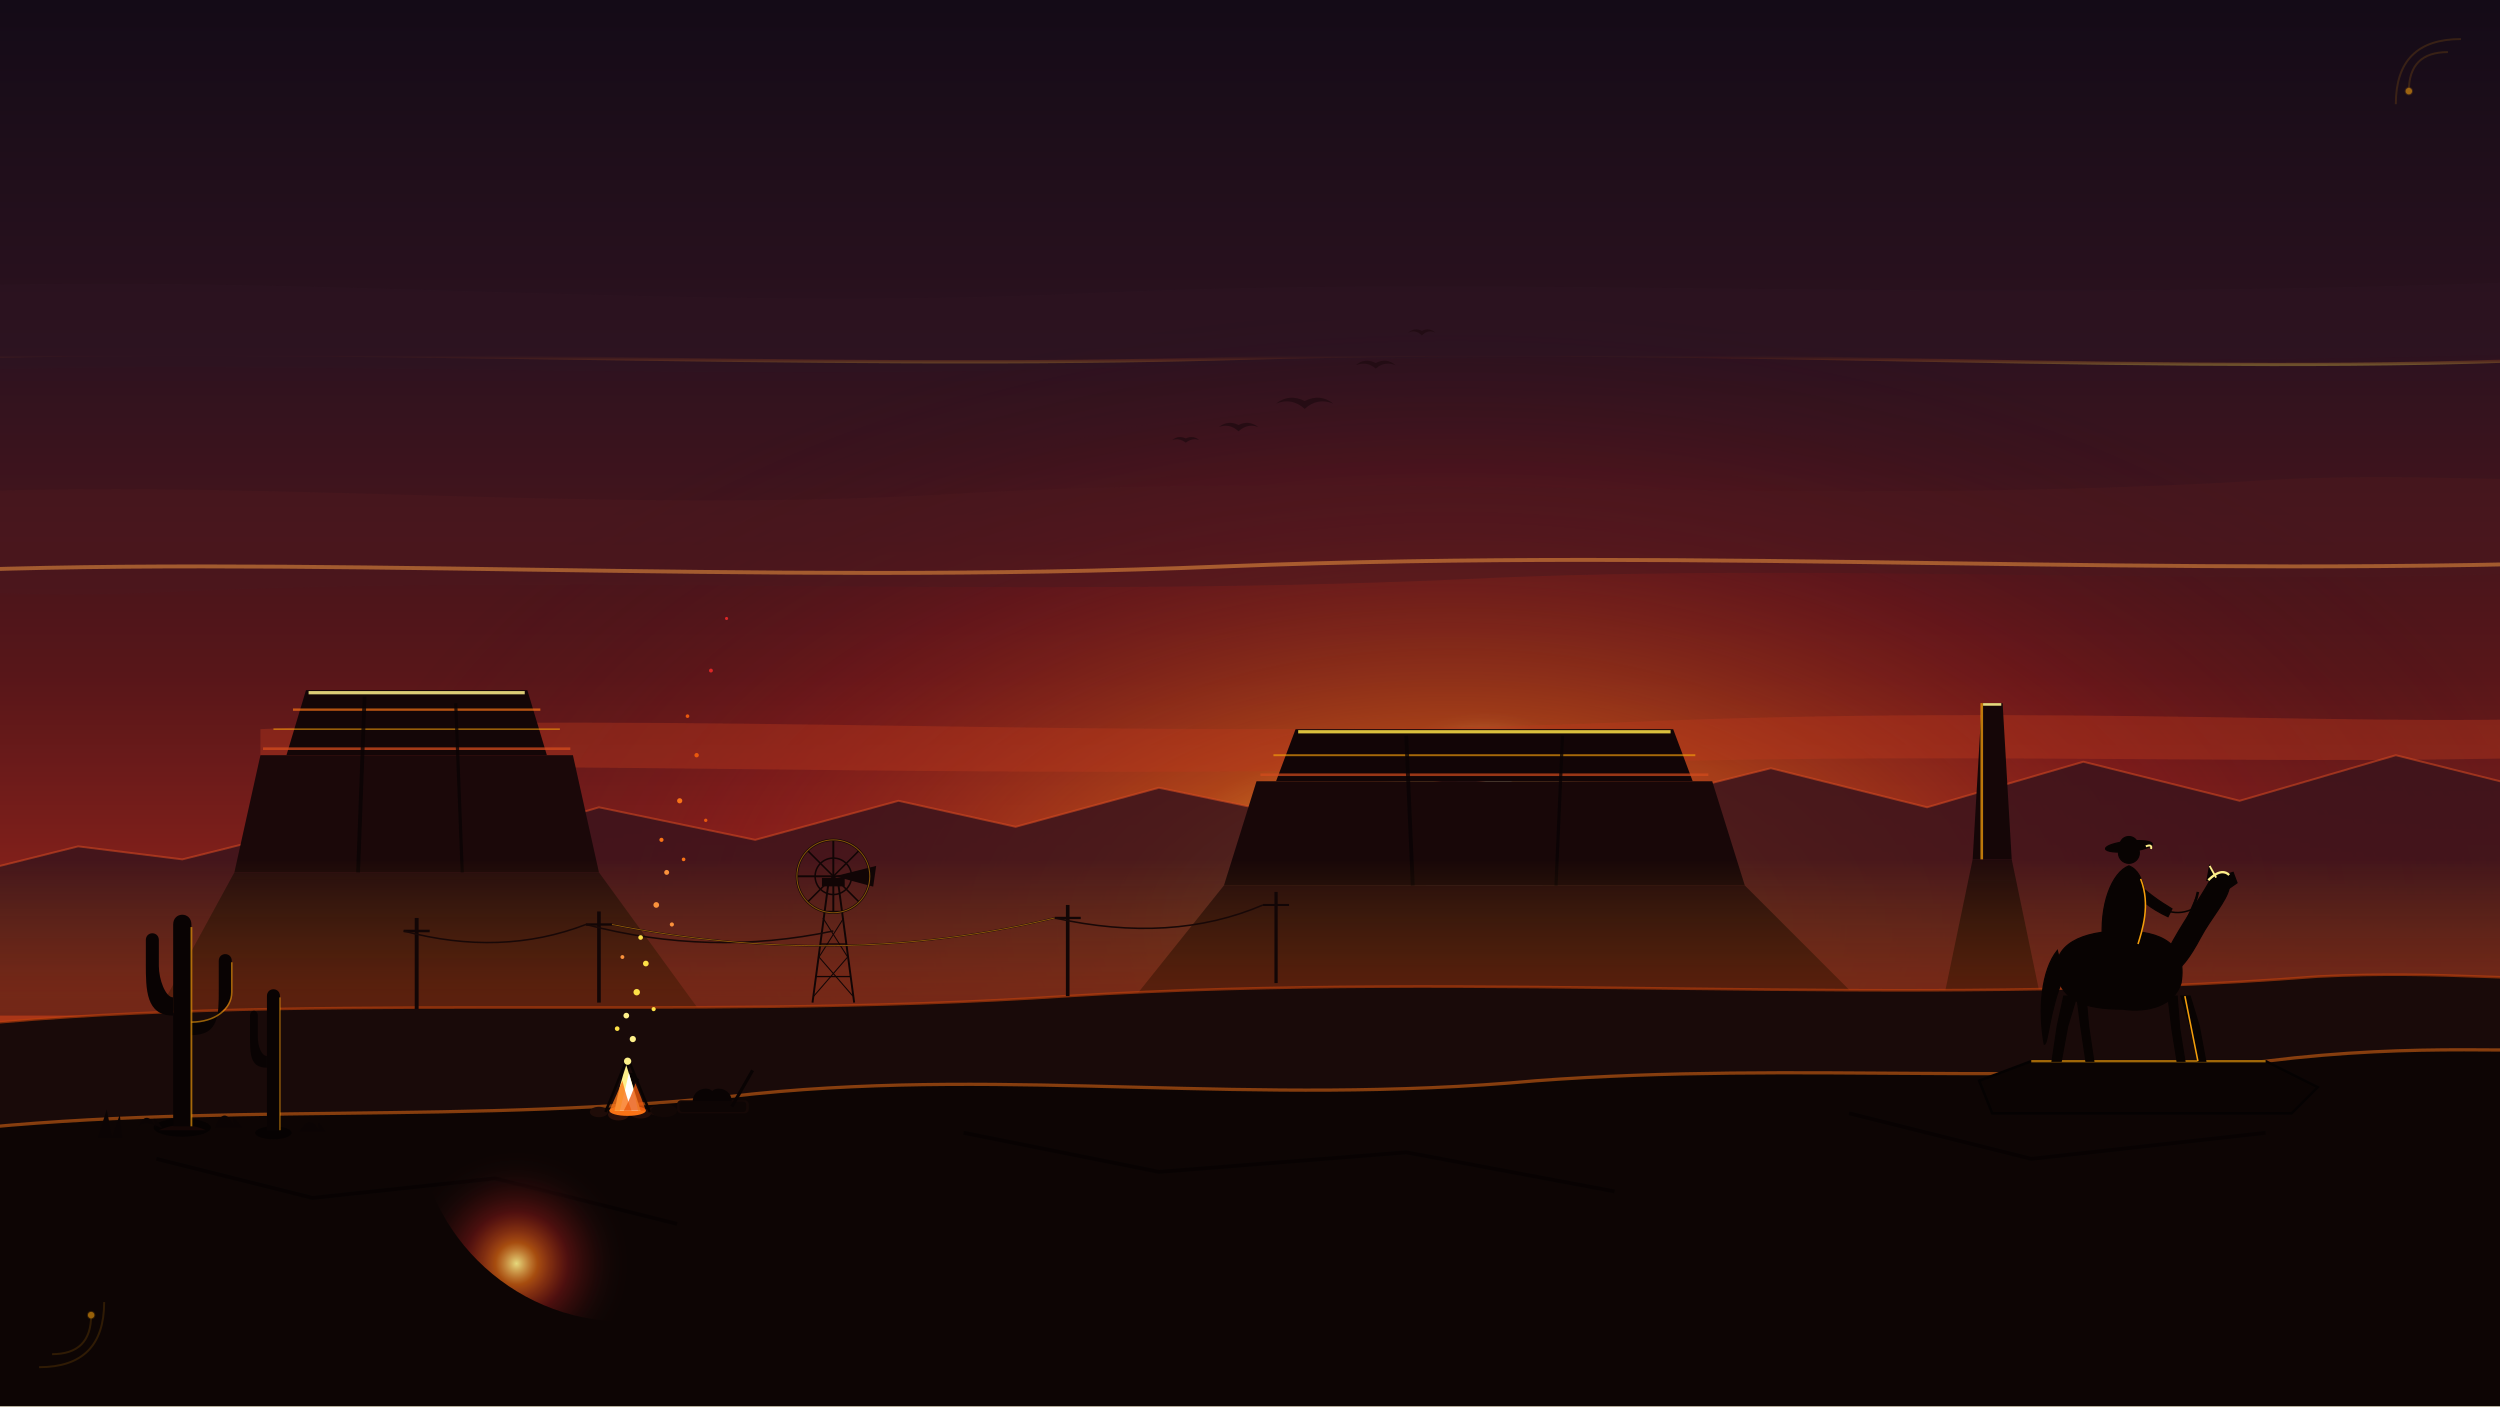
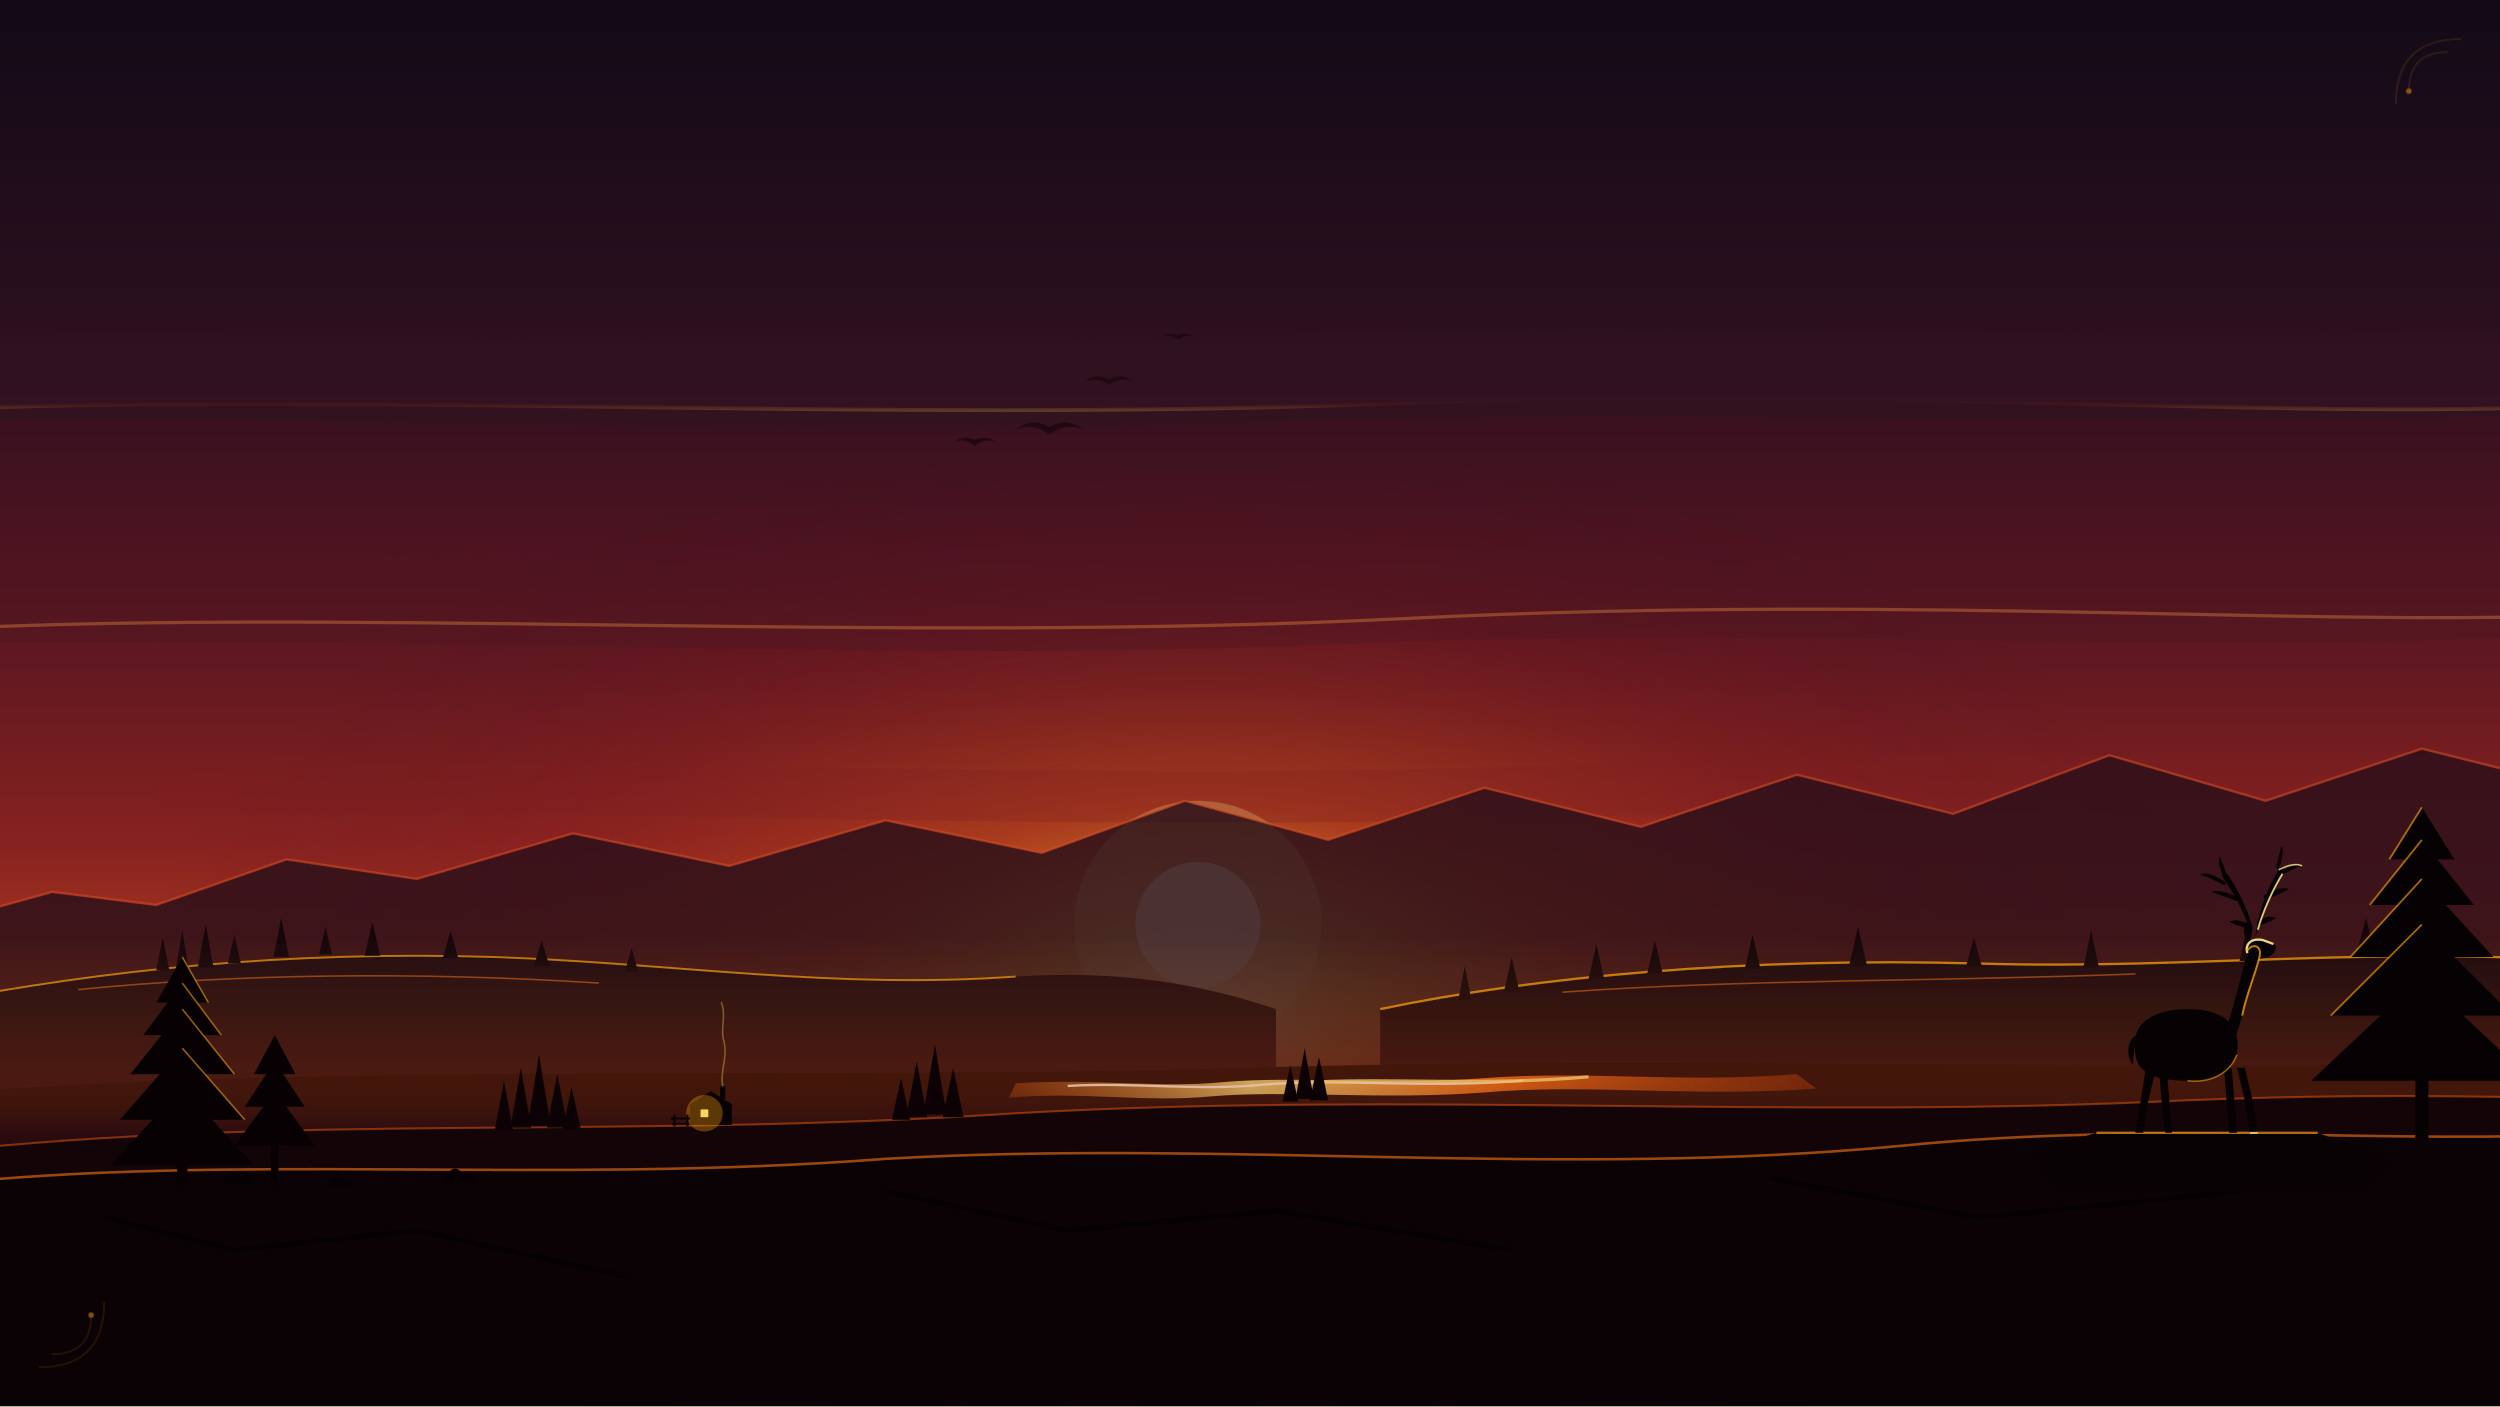
<svg xmlns="http://www.w3.org/2000/svg" viewBox="0 0 1920 1080" width="100%" height="100%" preserveAspectRatio="xMidYMid slice">
  <defs>
-     <linearGradient id="sunsetSky" x1="0%" y1="0%" x2="0%" y2="100%">
-       <stop offset="0%" stop-color="#140b17" />
-       <stop offset="25%" stop-color="#2d121f" />
-       <stop offset="48%" stop-color="#581619" />
-       <stop offset="68%" stop-color="#93241b" />
-       <stop offset="82%" stop-color="#d44b1c" />
-       <stop offset="92%" stop-color="#f59e0b" />
-       <stop offset="100%" stop-color="#fde68a" />
-     </linearGradient>
-     <radialGradient id="sunGlow" cx="58%" cy="66%" r="45%">
+     <linearGradient id="skyGrad" x1="0%" y1="0%" x2="0%" y2="100%">
+       <stop offset="0%" stop-color="#130a17" />
+       <stop offset="22%" stop-color="#2a0f1e" />
+       <stop offset="42%" stop-color="#541421" />
+       <stop offset="60%" stop-color="#872220" />
+       <stop offset="76%" stop-color="#c4461c" />
+       <stop offset="88%" stop-color="#f08819" />
+       <stop offset="96%" stop-color="#f5af24" />
+       <stop offset="100%" stop-color="#fde074" />
+     </linearGradient>
+     <radialGradient id="sunBloom" cx="48%" cy="72%" r="42%">
      <stop offset="0%" stop-color="#fff8db" stop-opacity="0.95" />
-       <stop offset="12%" stop-color="#fde047" stop-opacity="0.75" />
-       <stop offset="30%" stop-color="#f97316" stop-opacity="0.45" />
-       <stop offset="65%" stop-color="#b91c1c" stop-opacity="0.18" />
-       <stop offset="100%" stop-color="#140b17" stop-opacity="0" />
+       <stop offset="15%" stop-color="#fde047" stop-opacity="0.6" />
+       <stop offset="35%" stop-color="#f97316" stop-opacity="0.3" />
+       <stop offset="70%" stop-color="#991b1b" stop-opacity="0.1" />
+       <stop offset="100%" stop-color="#130a17" stop-opacity="0" />
    </radialGradient>
-     <linearGradient id="canyonHaze" x1="0%" y1="0%" x2="0%" y2="100%">
+     <linearGradient id="valleyMist" x1="0%" y1="0%" x2="0%" y2="100%">
      <stop offset="0%" stop-color="#f59e0b" stop-opacity="0" />
-       <stop offset="45%" stop-color="#ea580c" stop-opacity="0.25" />
-       <stop offset="85%" stop-color="#581619" stop-opacity="0.6" />
-       <stop offset="100%" stop-color="#120806" stop-opacity="0.95" />
-     </linearGradient>
-     <radialGradient id="fireGlow" cx="24%" cy="86%" r="28%">
-       <stop offset="0%" stop-color="#fef08a" stop-opacity="0.9" />
-       <stop offset="18%" stop-color="#f97316" stop-opacity="0.65" />
-       <stop offset="45%" stop-color="#dc2626" stop-opacity="0.3" />
-       <stop offset="75%" stop-color="#7f1d1d" stop-opacity="0.08" />
-       <stop offset="100%" stop-color="#000000" stop-opacity="0" />
-     </radialGradient>
-     <linearGradient id="rimLight" x1="0%" y1="0%" x2="0%" y2="100%">
-       <stop offset="0%" stop-color="#fed7aa" stop-opacity="0.75" />
-       <stop offset="40%" stop-color="#f97316" stop-opacity="0.35" />
-       <stop offset="100%" stop-color="#45110d" stop-opacity="0" />
-     </linearGradient>
-     <linearGradient id="cloudEdge" x1="0%" y1="100%" x2="0%" y2="0%">
-       <stop offset="0%" stop-color="#fde047" stop-opacity="0.5" />
-       <stop offset="50%" stop-color="#f97316" stop-opacity="0.25" />
-       <stop offset="100%" stop-color="#2d121f" stop-opacity="0" />
+       <stop offset="50%" stop-color="#ea580c" stop-opacity="0.18" />
+       <stop offset="85%" stop-color="#3b0f15" stop-opacity="0.5" />
+       <stop offset="100%" stop-color="#120608" stop-opacity="0.95" />
+     </linearGradient>
+     <linearGradient id="riverShimmer" x1="0%" y1="0%" x2="100%" y2="0%">
+       <stop offset="0%" stop-color="#f97316" stop-opacity="0.3" />
+       <stop offset="30%" stop-color="#fef08a" stop-opacity="0.85" />
+       <stop offset="60%" stop-color="#f97316" stop-opacity="0.9" />
+       <stop offset="100%" stop-color="#c2410c" stop-opacity="0.4" />
+     </linearGradient>
+     <linearGradient id="cloudGrad" x1="0%" y1="100%" x2="0%" y2="0%">
+       <stop offset="0%" stop-color="#fde047" stop-opacity="0.35" />
+       <stop offset="40%" stop-color="#ea580c" stop-opacity="0.18" />
+       <stop offset="100%" stop-color="#2a0f1e" stop-opacity="0" />
    </linearGradient>
  </defs>
-   <rect width="1920" height="1080" fill="url(#sunsetSky)" />
-   <rect width="1920" height="1080" fill="url(#sunGlow)" />
-   <circle cx="1140" cy="650" r="54" fill="#fffbeb" opacity="0.9" />
-   <circle cx="1140" cy="650" r="85" fill="#fef08a" opacity="0.4" filter="blur(8px)" />
-   <g id="eveningClouds">
-     <path d="M-50,220 C240,210 520,240 840,225 C1180,210 1480,235 1980,215 L1980,270 C1620,285 1240,265 920,280 C580,295 220,275 -50,285 Z" fill="#2d1522" opacity="0.45" />
-     <path d="M-50,275 C240,265 620,285 960,275 C1320,265 1680,290 1980,275" stroke="url(#cloudEdge)" stroke-width="2.5" fill="none" opacity="0.6" />
-     <path d="M-80,380 C180,365 440,395 720,380 C1040,360 1360,390 1720,370 C1860,360 1960,375 2040,365 L2040,435 C1760,455 1420,430 1120,445 C780,460 420,440 120,455 C-20,460 -50,450 -80,445 Z" fill="#4a181e" opacity="0.55" />
-     <path d="M-80,440 C220,425 580,450 940,435 C1320,420 1660,445 2040,430" stroke="#fba042" stroke-width="3" fill="none" opacity="0.5" />
-     <path d="M200,560 C520,545 860,570 1240,555 C1580,540 1840,560 2000,550 L2000,580 C1780,590 1480,575 1180,588 C820,600 480,585 200,590 Z" fill="#b9381c" opacity="0.4" />
-   </g>
-   <g fill="#1f0a10" opacity="0.75">
-     <path d="M980,310 Q990,302 1002,308 Q1014,302 1024,310 Q1012,305 1002,314 Q992,305 980,310 Z" />
-     <path d="M1035,285 Q1043,278 1053,283 Q1063,278 1071,285 Q1061,281 1053,288 Q1045,281 1035,285 Z" transform="scale(0.85) translate(190, 45)" />
-     <path d="M930,335 Q939,328 949,333 Q959,328 968,335 Q958,331 949,339 Q940,331 930,335 Z" transform="scale(0.8) translate(240, 75)" />
-     <path d="M1075,270 Q1082,264 1090,268 Q1098,264 1105,270 Q1097,266 1090,273 Q1083,266 1075,270 Z" transform="scale(0.7) translate(470, 95)" />
-     <path d="M895,360 Q902,354 911,358 Q920,354 927,360 Q919,357 911,363 Q903,357 895,360 Z" transform="scale(0.65) translate(490, 160)" />
-   </g>
-   <g id="distantMountains" opacity="0.85">
-     <path d="M-20,670 L60,650 L140,660 L240,635 L340,655 L460,620 L580,645 L690,615 L780,635 L890,605 L1010,630 L1120,595 L1220,625 L1360,590 L1480,620 L1600,585 L1720,615 L1840,580 L1940,605 L1940,780 L-20,780 Z" fill="#3a131b" />
-     <path d="M-20,670 L60,650 L140,660 L240,635 L340,655 L460,620 L580,645 L690,615 L780,635 L890,605 L1010,630 L1120,595 L1220,625 L1360,590 L1480,620 L1600,585 L1720,615 L1840,580 L1940,605" stroke="#dc4d22" stroke-width="1.5" fill="none" opacity="0.6" />
-   </g>
-   <g id="sandstoneButtes">
-     <g>
-       <polygon points="120,780 180,670 460,670 540,780" fill="#240c0d" />
-       <polygon points="180,670 200,580 440,580 460,670" fill="#1b0809" />
-       <polygon points="220,580 235,530 405,530 420,580" fill="#140607" />
-       <line x1="202" y1="575" x2="438" y2="575" stroke="#d44b1c" stroke-width="2" opacity="0.75" />
-       <line x1="210" y1="560" x2="430" y2="560" stroke="#f59e0b" stroke-width="1.2" opacity="0.6" />
-       <line x1="225" y1="545" x2="415" y2="545" stroke="#f97316" stroke-width="1.8" opacity="0.7" />
-       <line x1="237" y1="532" x2="403" y2="532" stroke="#fef08a" stroke-width="2.5" opacity="0.85" />
-       <line x1="280" y1="535" x2="275" y2="670" stroke="#0a0304" stroke-width="3" opacity="0.8" />
-       <line x1="350" y1="540" x2="355" y2="670" stroke="#0a0304" stroke-width="2.5" opacity="0.8" />
-     </g>
-     <g>
-       <polygon points="860,780 940,680 1340,680 1440,780" fill="#220b0c" />
-       <polygon points="940,680 965,600 1315,600 1340,680" fill="#180708" />
-       <polygon points="980,600 995,560 1285,560 1300,600" fill="#120506" />
-       <line x1="968" y1="595" x2="1312" y2="595" stroke="#d44b1c" stroke-width="2" opacity="0.7" />
-       <line x1="978" y1="580" x2="1302" y2="580" stroke="#f59e0b" stroke-width="1.5" opacity="0.65" />
-       <line x1="997" y1="562" x2="1283" y2="562" stroke="#fde047" stroke-width="2.5" opacity="0.85" />
-       <line x1="1080" y1="565" x2="1085" y2="680" stroke="#090304" stroke-width="3" opacity="0.8" />
-       <line x1="1200" y1="565" x2="1195" y2="680" stroke="#090304" stroke-width="2.5" opacity="0.8" />
-     </g>
-     <g>
-       <polygon points="1490,780 1515,660 1545,660 1570,780" fill="#200a0b" />
-       <polygon points="1515,660 1522,540 1538,540 1545,660" fill="#150607" />
-       <line x1="1522" y1="540" x2="1522" y2="660" stroke="#f59e0b" stroke-width="2" opacity="0.75" />
-       <line x1="1523" y1="541" x2="1537" y2="541" stroke="#fef08a" stroke-width="2" opacity="0.9" />
-     </g>
-   </g>
-   <rect x="0" y="660" width="1920" height="200" fill="url(#canyonHaze)" pointer-events="none" />
-   <g id="rollingFoothills">
-     <path d="M-50,790 C220,760 520,785 820,765 C1140,745 1460,775 1780,750 C1880,745 1940,755 2000,750 L2000,920 L-50,920 Z" fill="#190a09" />
-     <path d="M-50,790 C220,760 520,785 820,765 C1140,745 1460,775 1780,750 C1880,745 1940,755 2000,750" stroke="#c2410c" stroke-width="2" fill="none" opacity="0.6" />
-     <g id="windmillStructure" transform="translate(640, 770)" stroke="#110505" stroke-width="1.5" fill="#110505">
-       <line x1="-16" y1="0" x2="-4" y2="-90" />
-       <line x1="16" y1="0" x2="4" y2="-90" />
-       <line x1="-13" y1="-20" x2="13" y2="-20" stroke-width="1" />
-       <line x1="-10" y1="-45" x2="10" y2="-45" stroke-width="1" />
-       <line x1="-7" y1="-70" x2="7" y2="-70" stroke-width="1" />
-       <line x1="-15" y1="-5" x2="11" y2="-35" stroke-width="0.8" />
-       <line x1="15" y1="-5" x2="-11" y2="-35" stroke-width="0.8" />
-       <line x1="-11" y1="-35" x2="8" y2="-65" stroke-width="0.8" />
-       <line x1="11" y1="-35" x2="-8" y2="-65" stroke-width="0.8" />
-       <rect x="-8" y="-95" width="16" height="5" fill="#110505" />
-       <circle cx="0" cy="-97" r="28" fill="none" stroke="#110505" stroke-width="1.8" />
-       <circle cx="0" cy="-97" r="14" fill="none" stroke="#110505" stroke-width="1.2" />
-       <line x1="-28" y1="-97" x2="28" y2="-97" stroke-width="1.5" />
-       <line x1="0" y1="-125" x2="0" y2="-69" stroke-width="1.5" />
-       <line x1="-20" y1="-117" x2="20" y2="-77" stroke-width="1.2" />
-       <line x1="-20" y1="-77" x2="20" y2="-117" stroke-width="1.2" />
-       <polygon points="4,-97 32,-104 30,-90" fill="#110505" />
-       <circle cx="0" cy="-97" r="28" fill="none" stroke="#f59e0b" stroke-width="0.8" opacity="0.5" />
-     </g>
-     <g id="telegraphLine" stroke="#120606">
-       <line x1="320" y1="775" x2="320" y2="705" stroke-width="3" />
-       <line x1="310" y1="715" x2="330" y2="715" stroke-width="2" />
-       <line x1="460" y1="770" x2="460" y2="700" stroke-width="2.8" />
-       <line x1="450" y1="710" x2="470" y2="710" stroke-width="1.8" />
-       <line x1="820" y1="765" x2="820" y2="695" stroke-width="2.8" />
-       <line x1="810" y1="705" x2="830" y2="705" stroke-width="1.8" />
-       <line x1="980" y1="755" x2="980" y2="685" stroke-width="2.5" />
-       <line x1="970" y1="695" x2="990" y2="695" stroke-width="1.6" />
-       <path d="M310,715 Q385,735 450,710 Q545,735 640,715" fill="none" stroke="#180807" stroke-width="1.2" />
-       <path d="M470,710 Q645,745 810,705 Q900,725 970,695" fill="none" stroke="#180807" stroke-width="1.2" />
-       <path d="M470,710 Q645,745 810,705" fill="none" stroke="#f59e0b" stroke-width="0.6" opacity="0.6" />
-     </g>
-   </g>
-   <g id="foregroundCanyonBluff">
-     <path d="M-50,870 C160,845 360,865 580,840 C780,820 960,850 1180,830 C1380,815 1580,835 1740,815 C1860,800 1940,810 2000,805 L2000,1080 L-50,1080 Z" fill="#0d0504" />
-     <path d="M-50,870 C160,845 360,865 580,840 C780,820 960,850 1180,830 C1380,815 1580,835 1740,815 C1860,800 1940,810 2000,805" stroke="#f97316" stroke-width="2.5" fill="none" opacity="0.5" />
-     <g stroke="#050202" stroke-width="3" fill="none" opacity="0.7">
-       <path d="M120,890 L240,920 L380,905 L520,940" />
-       <path d="M740,870 L890,900 L1080,885 L1240,915" />
-       <path d="M1420,855 L1560,890 L1740,870" />
-     </g>
-     <g id="saguaroLeftMain" fill="#090303">
-       <ellipse cx="140" cy="866" rx="22" ry="7" fill="#060202" />
-       <path d="M122,868 Q140,860 158,868 Z" fill="#140605" />
-       <path d="M133,865 L133,710 C133,700 147,700 147,710 L147,865 Z" />
-       <path d="M133,780 C112,780 112,760 112,740 L112,722 C112,715 122,715 122,722 L122,742 C122,752 127,766 133,766 Z" />
-       <path d="M147,795 C168,795 168,780 168,760 L168,738 C168,731 178,731 178,738 L178,762 C178,775 162,785 147,785 Z" />
-       <path d="M147,712 L147,865" stroke="#f59e0b" stroke-width="1.4" opacity="0.65" />
-       <path d="M178,739 L178,762 C178,775 165,785 147,785" stroke="#f59e0b" stroke-width="1.2" opacity="0.6" fill="none" />
-     </g>
-     <g id="saguaroLeftSecondary" fill="#090303">
-       <ellipse cx="210" cy="870" rx="14" ry="5" fill="#060202" />
-       <path d="M205,868 L205,765 C205,758 215,758 215,765 L215,868 Z" />
-       <path d="M205,820 C192,820 192,810 192,795 L192,780 C192,775 198,775 198,780 L198,796 C198,804 201,811 205,811 Z" />
-       <path d="M215,766 L215,868" stroke="#f59e0b" stroke-width="1" opacity="0.6" />
-     </g>
-     <g fill="#0b0404">
-       <path d="M105,868 Q112,850 120,866 Q115,852 125,867 Q108,858 105,868 Z" />
-       <path d="M165,866 Q172,848 180,865 Q176,852 186,866 Z" />
-       <path d="M230,869 Q238,855 245,868 Q242,856 250,869 Z" />
-       <path d="M75,874 L82,852 L86,873 L92,856 L94,874 Z" />
-     </g>
-   </g>
-   <g id="frontierCampsite">
-     <circle cx="480" cy="855" r="160" fill="url(#fireGlow)" />
-     <g id="fireHearth">
-       <ellipse cx="460" cy="854" rx="7" ry="4" fill="#1f0c08" />
-       <ellipse cx="475" cy="856" rx="8" ry="4.5" fill="#2d1009" />
-       <ellipse cx="492" cy="855" rx="8" ry="4" fill="#230d08" />
-       <ellipse cx="504" cy="853" rx="6" ry="3.5" fill="#1c0a07" />
-       <ellipse cx="482" cy="851" rx="9" ry="4" fill="#140604" />
-       <g stroke="#090302" stroke-width="2" fill="none">
-         <line x1="465" y1="854" x2="482" y2="812" />
-         <line x1="499" y1="854" x2="482" y2="812" />
-         <line x1="482" y1="812" x2="482" y2="824" />
+   <rect width="1920" height="1080" fill="url(#skyGrad)" />
+   <rect width="1920" height="1080" fill="url(#sunBloom)" />
+   <circle cx="920" cy="710" r="48" fill="#fffbeb" opacity="0.95" />
+   <circle cx="920" cy="710" r="95" fill="#fef08a" opacity="0.35" />
+   <g id="sunsetClouds" opacity="0.55">
+     <path d="M-60,260 C240,245 560,280 920,260 C1300,240 1640,270 2000,250 L2000,315 C1680,335 1320,310 960,325 C580,340 220,315 -60,325 Z" fill="#2d1220" />
+     <path d="M-60,315 C260,300 680,325 1060,310 C1460,295 1780,325 2000,310" stroke="url(#cloudGrad)" stroke-width="3" fill="none" />
+     <path d="M-80,430 C180,410 480,445 840,425 C1220,405 1580,435 2020,415 L2020,485 C1720,505 1360,480 1020,495 C660,510 280,485 -80,495 Z" fill="#4a151e" opacity="0.7" />
+     <path d="M-80,485 C240,465 680,495 1080,475 C1480,455 1820,485 2020,470" stroke="#fba042" stroke-width="2.5" fill="none" opacity="0.6" />
+     <path d="M120,595 C460,575 840,605 1260,585 C1620,570 1880,595 2040,580 L2040,620 C1820,635 1520,615 1200,628 C820,640 440,620 120,625 Z" fill="#7c1d22" opacity="0.5" />
+   </g>
+   <g fill="#1a080f" opacity="0.8">
+     <path d="M780,330 Q792,320 806,328 Q820,320 832,330 Q818,324 806,334 Q794,324 780,330 Z" />
+     <path d="M840,305 Q850,296 862,303 Q874,296 884,305 Q872,300 862,308 Q852,300 840,305 Z" transform="scale(0.85) translate(140, 40)" />
+     <path d="M730,355 Q739,348 750,353 Q761,348 770,355 Q760,351 750,359 Q740,351 730,355 Z" transform="scale(0.78) translate(210, 80)" />
+     <path d="M885,285 Q894,278 903,283 Q912,278 920,285 Q911,281 903,288 Q895,281 885,285 Z" transform="scale(0.7) translate(390, 85)" />
+   </g>
+   <g id="distantGrizzlies" opacity="0.85">
+     <path d="M-50,710 L40,685 L120,695 L220,660 L320,675 L440,640 L560,665 L680,630 L800,655 L910,615 L1020,645 L1140,605 L1260,635 L1380,595 L1500,625 L1620,580 L1740,615 L1860,575 L1980,605 L1980,820 L-50,820 Z" fill="#2d0f19" />
+     <path d="M-50,710 L40,685 L120,695 L220,660 L320,675 L440,640 L560,665 L680,630 L800,655 L910,615 L1020,645 L1140,605 L1260,635 L1380,595 L1500,625 L1620,580 L1740,615 L1860,575 L1980,605" stroke="#dc4d22" stroke-width="1.8" fill="none" opacity="0.65" />
+   </g>
+   <g id="midRangeRidges">
+     <path d="M-50,770 C80,745 220,730 380,735 C520,740 640,760 780,750 C860,745 920,755 980,775 L980,890 L-50,890 Z" fill="#220b12" />
+     <path d="M-50,770 C80,745 220,730 380,735 C520,740 640,760 780,750" stroke="#f59e0b" stroke-width="1.5" fill="none" opacity="0.7" />
+     <path d="M60,760 C180,748 320,746 460,755" stroke="#f97316" stroke-width="1.2" fill="none" opacity="0.5" />
+     <path d="M1060,775 C1180,750 1340,735 1520,740 C1680,745 1840,725 2000,740 L2000,890 L1060,890 Z" fill="#1e0910" />
+     <path d="M1060,775 C1180,750 1340,735 1520,740 C1680,745 1840,725 2000,740" stroke="#f59e0b" stroke-width="1.8" fill="none" opacity="0.75" />
+     <path d="M1200,762 C1340,752 1480,754 1640,748" stroke="#f97316" stroke-width="1.2" fill="none" opacity="0.5" />
+     <g fill="#16060c">
+       <polygon points="120,745 125,720 130,745" />
+       <polygon points="135,744 140,715 145,744" />
+       <polygon points="152,743 158,710 164,743" />
+       <polygon points="175,740 180,718 185,740" />
+       <polygon points="210,735 216,705 222,735" />
+       <polygon points="245,733 250,712 255,733" />
+       <polygon points="280,734 286,708 292,734" />
+       <polygon points="340,736 346,715 352,736" />
+       <polygon points="410,742 416,722 422,742" />
+       <polygon points="480,746 485,728 490,746" />
+       <polygon points="1120,768 1125,742 1130,768" />
+       <polygon points="1155,762 1161,735 1167,762" />
+       <polygon points="1220,752 1226,725 1232,752" />
+       <polygon points="1265,748 1271,722 1277,748" />
+       <polygon points="1340,744 1346,718 1352,744" />
+       <polygon points="1420,742 1427,712 1434,742" />
+       <polygon points="1510,742 1516,720 1522,742" />
+       <polygon points="1600,743 1606,715 1612,743" />
+       <polygon points="1720,738 1726,710 1732,738" />
+       <polygon points="1810,732 1817,705 1824,732" />
+     </g>
+   </g>
+   <g id="canyonValleyAndRiver">
+     <path d="M-50,840 C280,815 620,830 960,820 C1300,810 1640,825 2000,815 L2000,940 L-50,940 Z" fill="#170609" />
+     <path d="M780,832 C840,828 890,836 940,831 C1000,826 1060,834 1140,828 C1220,822 1290,832 1380,825 L1395,836 C1300,843 1220,832 1140,839 C1060,845 990,837 930,842 C880,847 830,838 775,843 Z" fill="url(#riverShimmer)" />
+     <path d="M820,834 C870,831 920,838 970,833 C1030,828 1090,836 1170,830" stroke="#fffbeb" stroke-width="1.8" fill="none" opacity="0.9" />
+     <path d="M1010,831 C1070,828 1140,834 1220,827" stroke="#fef08a" stroke-width="2.5" fill="none" opacity="0.8" />
+   </g>
+   <rect x="0" y="720" width="1920" height="180" fill="url(#valleyMist)" pointer-events="none" />
+   <g id="rollingPineRidge">
+     <path d="M-50,885 C220,855 480,875 780,855 C1080,838 1380,860 1680,845 C1860,838 1940,845 2000,842 L2000,980 L-50,980 Z" fill="#120407" />
+     <path d="M-50,885 C220,855 480,875 780,855 C1080,838 1380,860 1680,845 C1860,838 1940,845 2000,842" stroke="#ea580c" stroke-width="1.6" fill="none" opacity="0.5" />
+     <g fill="#0c0205">
+       <polygon points="380,868 387,830 394,868" />
+       <polygon points="392,866 400,820 408,866" />
+       <polygon points="405,865 414,810 423,865" />
+       <polygon points="420,866 428,825 436,866" />
+       <polygon points="432,867 439,835 446,867" />
+       <polygon points="685,860 692,828 699,860" />
+       <polygon points="696,858 704,815 712,858" />
+       <polygon points="709,856 718,802 727,856" />
+       <polygon points="724,858 732,820 740,858" />
+       <polygon points="985,846 991,818 997,846" />
+       <polygon points="995,844 1002,805 1009,844" />
+       <polygon points="1006,845 1013,812 1020,845" />
+     </g>
+     <g id="distantCabin">
+       <polygon points="530,864 530,848 546,838 562,848 562,864" fill="#090204" />
+       <rect x="553" y="834" width="4" height="10" fill="#090204" />
+       <path d="M555,834 C553,822 559,812 556,800 C553,790 558,780 554,770" stroke="#fde047" stroke-width="1.2" stroke-linecap="round" fill="none" opacity="0.35" />
+       <rect x="538" y="852" width="6" height="6" rx="0.5" fill="#fef08a" />
+       <circle cx="541" cy="855" r="14" fill="#f59e0b" opacity="0.35" />
+       <g stroke="#090204" stroke-width="1.5">
+         <line x1="518" y1="865" x2="518" y2="856" />
+         <line x1="528" y1="865" x2="528" y2="856" />
+         <line x1="515" y1="859" x2="530" y2="859" />
+         <line x1="516" y1="863" x2="529" y2="863" />
      </g>
-       <rect x="477" y="824" width="10" height="11" rx="1.5" fill="#090302" />
-       <path d="M487,826 L491,829 L487,832 Z" fill="#090302" />
-       <ellipse cx="482" cy="853" rx="14" ry="4" fill="#f97316" />
-       <path d="M472,853 Q476,832 481,818 Q486,834 492,853 Z" fill="#fef08a" />
-       <path d="M476,853 Q480,838 483,824 Q487,838 490,853 Z" fill="#ffffff" />
-       <path d="M468,853 Q474,840 478,830 Q481,842 485,853 Z" fill="#f97316" opacity="0.8" />
-       <path d="M479,853 Q485,842 488,832 Q493,844 496,853 Z" fill="#ea580c" opacity="0.8" />
-     </g>
-     <g id="campGear" fill="#090303">
-       <rect x="520" y="845" width="55" height="10" rx="3" fill="#150806" />
-       <rect x="522" y="846" width="51" height="8" rx="2" fill="#0d0504" />
-       <path d="M532,846 C532,836 544,834 547,838 C550,834 562,836 562,846 Z" fill="#090303" />
-       <ellipse cx="510" cy="853" rx="10" ry="5" fill="#120705" />
-       <line x1="562" y1="850" x2="578" y2="822" stroke="#090303" stroke-width="2.5" />
-     </g>
-     <g fill="#fef08a">
-       <circle cx="482" cy="815" r="2.8" />
-       <circle cx="486" cy="798" r="2.4" />
-       <circle cx="481" cy="780" r="2.2" />
-       <circle cx="489" cy="762" r="2.5" fill="#fde047" />
-       <circle cx="496" cy="740" r="2.2" fill="#fde047" />
-       <circle cx="492" cy="720" r="1.8" fill="#fde047" />
-       <circle cx="504" cy="695" r="2.2" fill="#fb923c" />
-       <circle cx="512" cy="670" r="1.9" fill="#fb923c" />
-       <circle cx="508" cy="645" r="1.6" fill="#f97316" />
-       <circle cx="522" cy="615" r="2.0" fill="#f97316" />
-       <circle cx="535" cy="580" r="1.7" fill="#ea580c" />
-       <circle cx="528" cy="550" r="1.4" fill="#ea580c" />
-       <circle cx="546" cy="515" r="1.5" fill="#dc2626" />
-       <circle cx="558" cy="475" r="1.2" fill="#dc2626" />
-       <circle cx="474" cy="790" r="1.8" fill="#fde047" />
-       <circle cx="502" cy="775" r="1.6" fill="#fde047" />
-       <circle cx="478" cy="735" r="1.5" fill="#fb923c" />
-       <circle cx="516" cy="710" r="1.6" fill="#fb923c" />
-       <circle cx="525" cy="660" r="1.4" fill="#f97316" />
-       <circle cx="542" cy="630" r="1.3" fill="#ea580c" />
-     </g>
-   </g>
-   <g id="heroCowboyOnHorse" fill="#080302" stroke="#080302">
-     <polygon points="1520,830 1560,815 1740,815 1780,835 1760,855 1530,855" fill="#0b0403" stroke="#050202" stroke-width="2" />
-     <path d="M1560,815 L1740,815" stroke="#f59e0b" stroke-width="1.8" opacity="0.65" />
-     <path d="M1585,765 L1580,788 L1576,815 L1583,815 L1588,788 L1595,765 Z" stroke-width="1" />
-     <path d="M1595,765 L1598,788 L1602,815 L1608,815 L1604,788 L1602,765 Z" stroke-width="1" />
-     <path d="M1665,765 L1668,790 L1672,815 L1678,815 L1674,790 L1672,765 Z" stroke-width="1" />
-     <path d="M1675,765 L1682,788 L1688,815 L1694,815 L1689,788 L1682,765 Z" stroke-width="1" />
-     <path d="M1580,750 C1575,725 1600,715 1630,715 C1660,715 1680,725 1675,755 C1670,772 1650,778 1630,775 C1600,775 1585,768 1580,750 Z" stroke-width="1" />
-     <path d="M1580,730 C1568,745 1565,775 1570,802 C1573,802 1574,775 1585,750 Z" stroke-width="1" />
-     <path d="M1665,730 C1675,710 1690,690 1698,675 C1702,668 1715,670 1712,682 C1710,692 1698,705 1690,720 C1682,735 1675,745 1665,750 Z" stroke-width="1" />
-     <polygon points="1696,676 1715,670 1718,678 1708,685" />
-     <polygon points="1695,676 1697,665 1702,674" />
-     <path d="M1675,715 Q1685,700 1688,685" stroke-width="2" />
-     <path d="M1622,740 L1625,765 L1634,767 L1634,762 L1628,760 L1627,740 Z" stroke-width="1" />
-     <path d="M1605,730 C1610,745 1618,758 1610,768 C1622,762 1630,750 1632,730 Z" stroke-width="1" />
-     <path d="M1615,725 C1612,695 1622,670 1635,665 C1648,670 1652,695 1642,725 Z" stroke-width="1" />
-     <path d="M1638,675 C1648,685 1658,692 1668,698 L1665,704 C1652,698 1642,690 1634,680 Z" stroke-width="1" />
-     <path d="M1666,700 Q1685,705 1705,680" stroke="#080302" stroke-width="1.2" fill="none" />
-     <circle cx="1635" cy="655" r="8" />
-     <ellipse cx="1635" cy="650" rx="18" ry="4" transform="rotate(-6 1635 650)" />
-     <path d="M1628,650 C1628,640 1642,640 1642,650 Z" stroke-width="1" />
-     <path d="M1712,672 C1706,666 1698,674 1696,676" stroke="#fef08a" stroke-width="1.8" fill="none" />
-     <path d="M1697,665 L1702,674" stroke="#fef08a" stroke-width="1.4" fill="none" />
-     <path d="M1648,650 Q1653,648 1652,652" stroke="#fef08a" stroke-width="1.5" fill="none" />
-     <path d="M1644,675 C1652,695 1645,715 1642,725" stroke="#f59e0b" stroke-width="1.2" fill="none" />
-     <path d="M1678,765 L1688,815" stroke="#f59e0b" stroke-width="1.2" fill="none" />
-   </g>
-   <g stroke="rgba(245, 158, 11, 0.25)" stroke-width="1.5" fill="none" opacity="0.6">
+     </g>
+   </g>
+   <g id="foregroundOverlook">
+     <path d="M-50,910 C180,885 420,910 680,890 C940,875 1200,905 1460,880 C1660,860 1840,880 2000,870 L2000,1080 L-50,1080 Z" fill="#0a0204" />
+     <path d="M-50,910 C180,885 420,910 680,890 C940,875 1200,905 1460,880 C1660,860 1840,880 2000,870" stroke="#f97316" stroke-width="2" fill="none" opacity="0.6" />
+     <g stroke="#040102" stroke-width="3.5" fill="none" opacity="0.85">
+       <path d="M80,935 L180,960 L320,945 L480,980" />
+       <path d="M680,915 L820,945 L980,930 L1160,960" />
+       <path d="M1360,905 L1520,935 L1720,915" />
+     </g>
+     <g id="leftForegroundPines" fill="#070103">
+       <g>
+         <path d="M136,910 L136,760 C136,750 144,750 144,760 L144,910 Z" />
+         <polygon points="140,735 120,770 160,770" />
+         <polygon points="140,755 110,795 170,795" />
+         <polygon points="140,775 100,825 180,825" />
+         <polygon points="140,805 92,860 188,860" />
+         <polygon points="140,835 85,895 195,895" />
+         <path d="M160,770 L140,735" stroke="#f59e0b" stroke-width="1.2" opacity="0.6" />
+         <path d="M170,795 L140,755" stroke="#f59e0b" stroke-width="1.2" opacity="0.6" />
+         <path d="M180,825 L140,775" stroke="#f59e0b" stroke-width="1.2" opacity="0.6" />
+         <path d="M188,860 L140,805" stroke="#f59e0b" stroke-width="1.2" opacity="0.6" />
+       </g>
+       <g>
+         <path d="M208,910 L208,810 C208,802 214,802 214,810 L214,910 Z" />
+         <polygon points="211,795 195,825 227,825" />
+         <polygon points="211,815 188,850 234,850" />
+         <polygon points="211,838 180,880 242,880" />
+       </g>
+       <path d="M90,912 Q98,892 108,910 Q104,895 115,911 Q100,900 90,912 Z" />
+       <path d="M170,910 Q178,890 188,908 Q184,894 195,909 Z" />
+       <path d="M250,911 Q258,894 266,910 Q262,896 272,911 Z" />
+       <path d="M340,908 Q349,888 358,906 Q354,892 366,908 Z" />
+     </g>
+     <g id="nobleStagOverlook" fill="#060102">
+       <polygon points="1560,885 1610,870 1780,870 1840,892 1810,915 1580,915" fill="#090204" />
+       <path d="M1610,870 L1780,870" stroke="#f59e0b" stroke-width="1.8" opacity="0.7" />
+       <path d="M1648,820 L1644,845 L1640,870 L1646,870 L1650,845 L1656,820 Z" />
+       <path d="M1658,820 L1660,845 L1663,870 L1668,870 L1666,845 L1664,820 Z" />
+       <path d="M1708,820 L1710,845 L1712,870 L1718,870 L1716,845 L1714,820 Z" />
+       <path d="M1718,820 L1724,845 L1728,870 L1734,870 L1730,845 L1724,820 Z" />
+       <path d="M1640,810 C1635,785 1655,775 1680,775 C1705,775 1722,785 1718,810 C1712,826 1695,832 1680,830 C1655,830 1642,824 1640,810 Z" />
+       <path d="M1640,795 C1632,802 1634,812 1638,818 Z" />
+       <path d="M1710,790 C1716,770 1722,748 1726,730 C1730,724 1738,726 1735,736 C1732,748 1725,765 1722,780 C1718,795 1715,802 1710,808 Z" />
+       <path d="M1726,732 C1724,726 1728,720 1738,722 L1746,725 C1750,727 1748,732 1742,735 L1732,737 Z" />
+       <path d="M1727,725 Q1720,714 1726,708 Q1730,715 1728,723 Z" />
+       <path d="M1729,720 C1726,705 1718,690 1708,675 C1705,670 1708,668 1711,672 C1718,682 1725,695 1730,712 Z" />
+       <path d="M1728,710 Q1718,705 1712,708 Q1718,711 1727,713 Z" />
+       <path d="M1720,690 Q1705,682 1698,685 Q1707,688 1718,692 Z" />
+       <path d="M1710,678 Q1695,668 1690,672 Q1698,674 1708,680 Z" />
+       <path d="M1708,675 Q1702,660 1705,658 Q1708,665 1710,672 Z" />
+       <path d="M1732,720 C1734,702 1740,685 1750,668 C1753,663 1756,666 1753,671 C1745,684 1738,700 1734,714 Z" />
+       <path d="M1733,708 Q1742,702 1748,705 Q1742,709 1734,711 Z" />
+       <path d="M1738,688 Q1752,680 1758,683 Q1750,687 1740,691 Z" />
+       <path d="M1748,672 Q1762,662 1768,665 Q1758,668 1750,674 Z" />
+       <path d="M1750,668 Q1755,652 1752,650 Q1750,658 1748,666 Z" />
+       <path d="M1746,725 L1738,722 C1728,720 1724,726 1726,732" stroke="#fef08a" stroke-width="1.8" fill="none" opacity="0.9" />
+       <path d="M1753,671 C1745,684 1738,700 1734,714" stroke="#fef08a" stroke-width="1.4" fill="none" opacity="0.85" />
+       <path d="M1750,668 Q1762,662 1768,665" stroke="#fef08a" stroke-width="1.2" fill="none" opacity="0.8" />
+       <path d="M1726,730 C1730,724 1738,726 1735,736 C1732,748 1725,765 1722,780" stroke="#f59e0b" stroke-width="1.5" fill="none" opacity="0.8" />
+       <path d="M1718,810 C1712,826 1695,832 1680,830" stroke="#f59e0b" stroke-width="1.2" fill="none" opacity="0.6" />
+       <path d="M1728,870 L1734,870" stroke="#fef08a" stroke-width="1.5" fill="none" opacity="0.8" />
+     </g>
+     <g id="rightFramingPine" fill="#060102">
+       <path d="M1855,875 L1855,640 C1855,630 1865,630 1865,640 L1865,875 Z" />
+       <polygon points="1860,620 1835,660 1885,660" />
+       <polygon points="1860,645 1820,695 1900,695" />
+       <polygon points="1860,675 1805,735 1915,735" />
+       <polygon points="1860,710 1790,780 1930,780" />
+       <polygon points="1860,750 1775,830 1945,830" />
+       <path d="M1835,660 L1860,620" stroke="#f59e0b" stroke-width="1.4" opacity="0.65" />
+       <path d="M1820,695 L1860,645" stroke="#f59e0b" stroke-width="1.4" opacity="0.65" />
+       <path d="M1805,735 L1860,675" stroke="#f59e0b" stroke-width="1.4" opacity="0.65" />
+       <path d="M1790,780 L1860,710" stroke="#f59e0b" stroke-width="1.4" opacity="0.65" />
+     </g>
+   </g>
+   <g stroke="rgba(245, 158, 11, 0.22)" stroke-width="1.5" fill="none" opacity="0.5">
    <path d="M1880,40 Q1850,40 1850,70" />
    <path d="M1890,30 Q1840,30 1840,80" />
-     <circle cx="1850" cy="70" r="2.5" fill="#f59e0b" />
+     <circle cx="1850" cy="70" r="2" fill="#f59e0b" />
    <path d="M40,1040 Q70,1040 70,1010" />
    <path d="M30,1050 Q80,1050 80,1000" />
-     <circle cx="70" cy="1010" r="2.5" fill="#f59e0b" />
+     <circle cx="70" cy="1010" r="2" fill="#f59e0b" />
  </g>
</svg>
